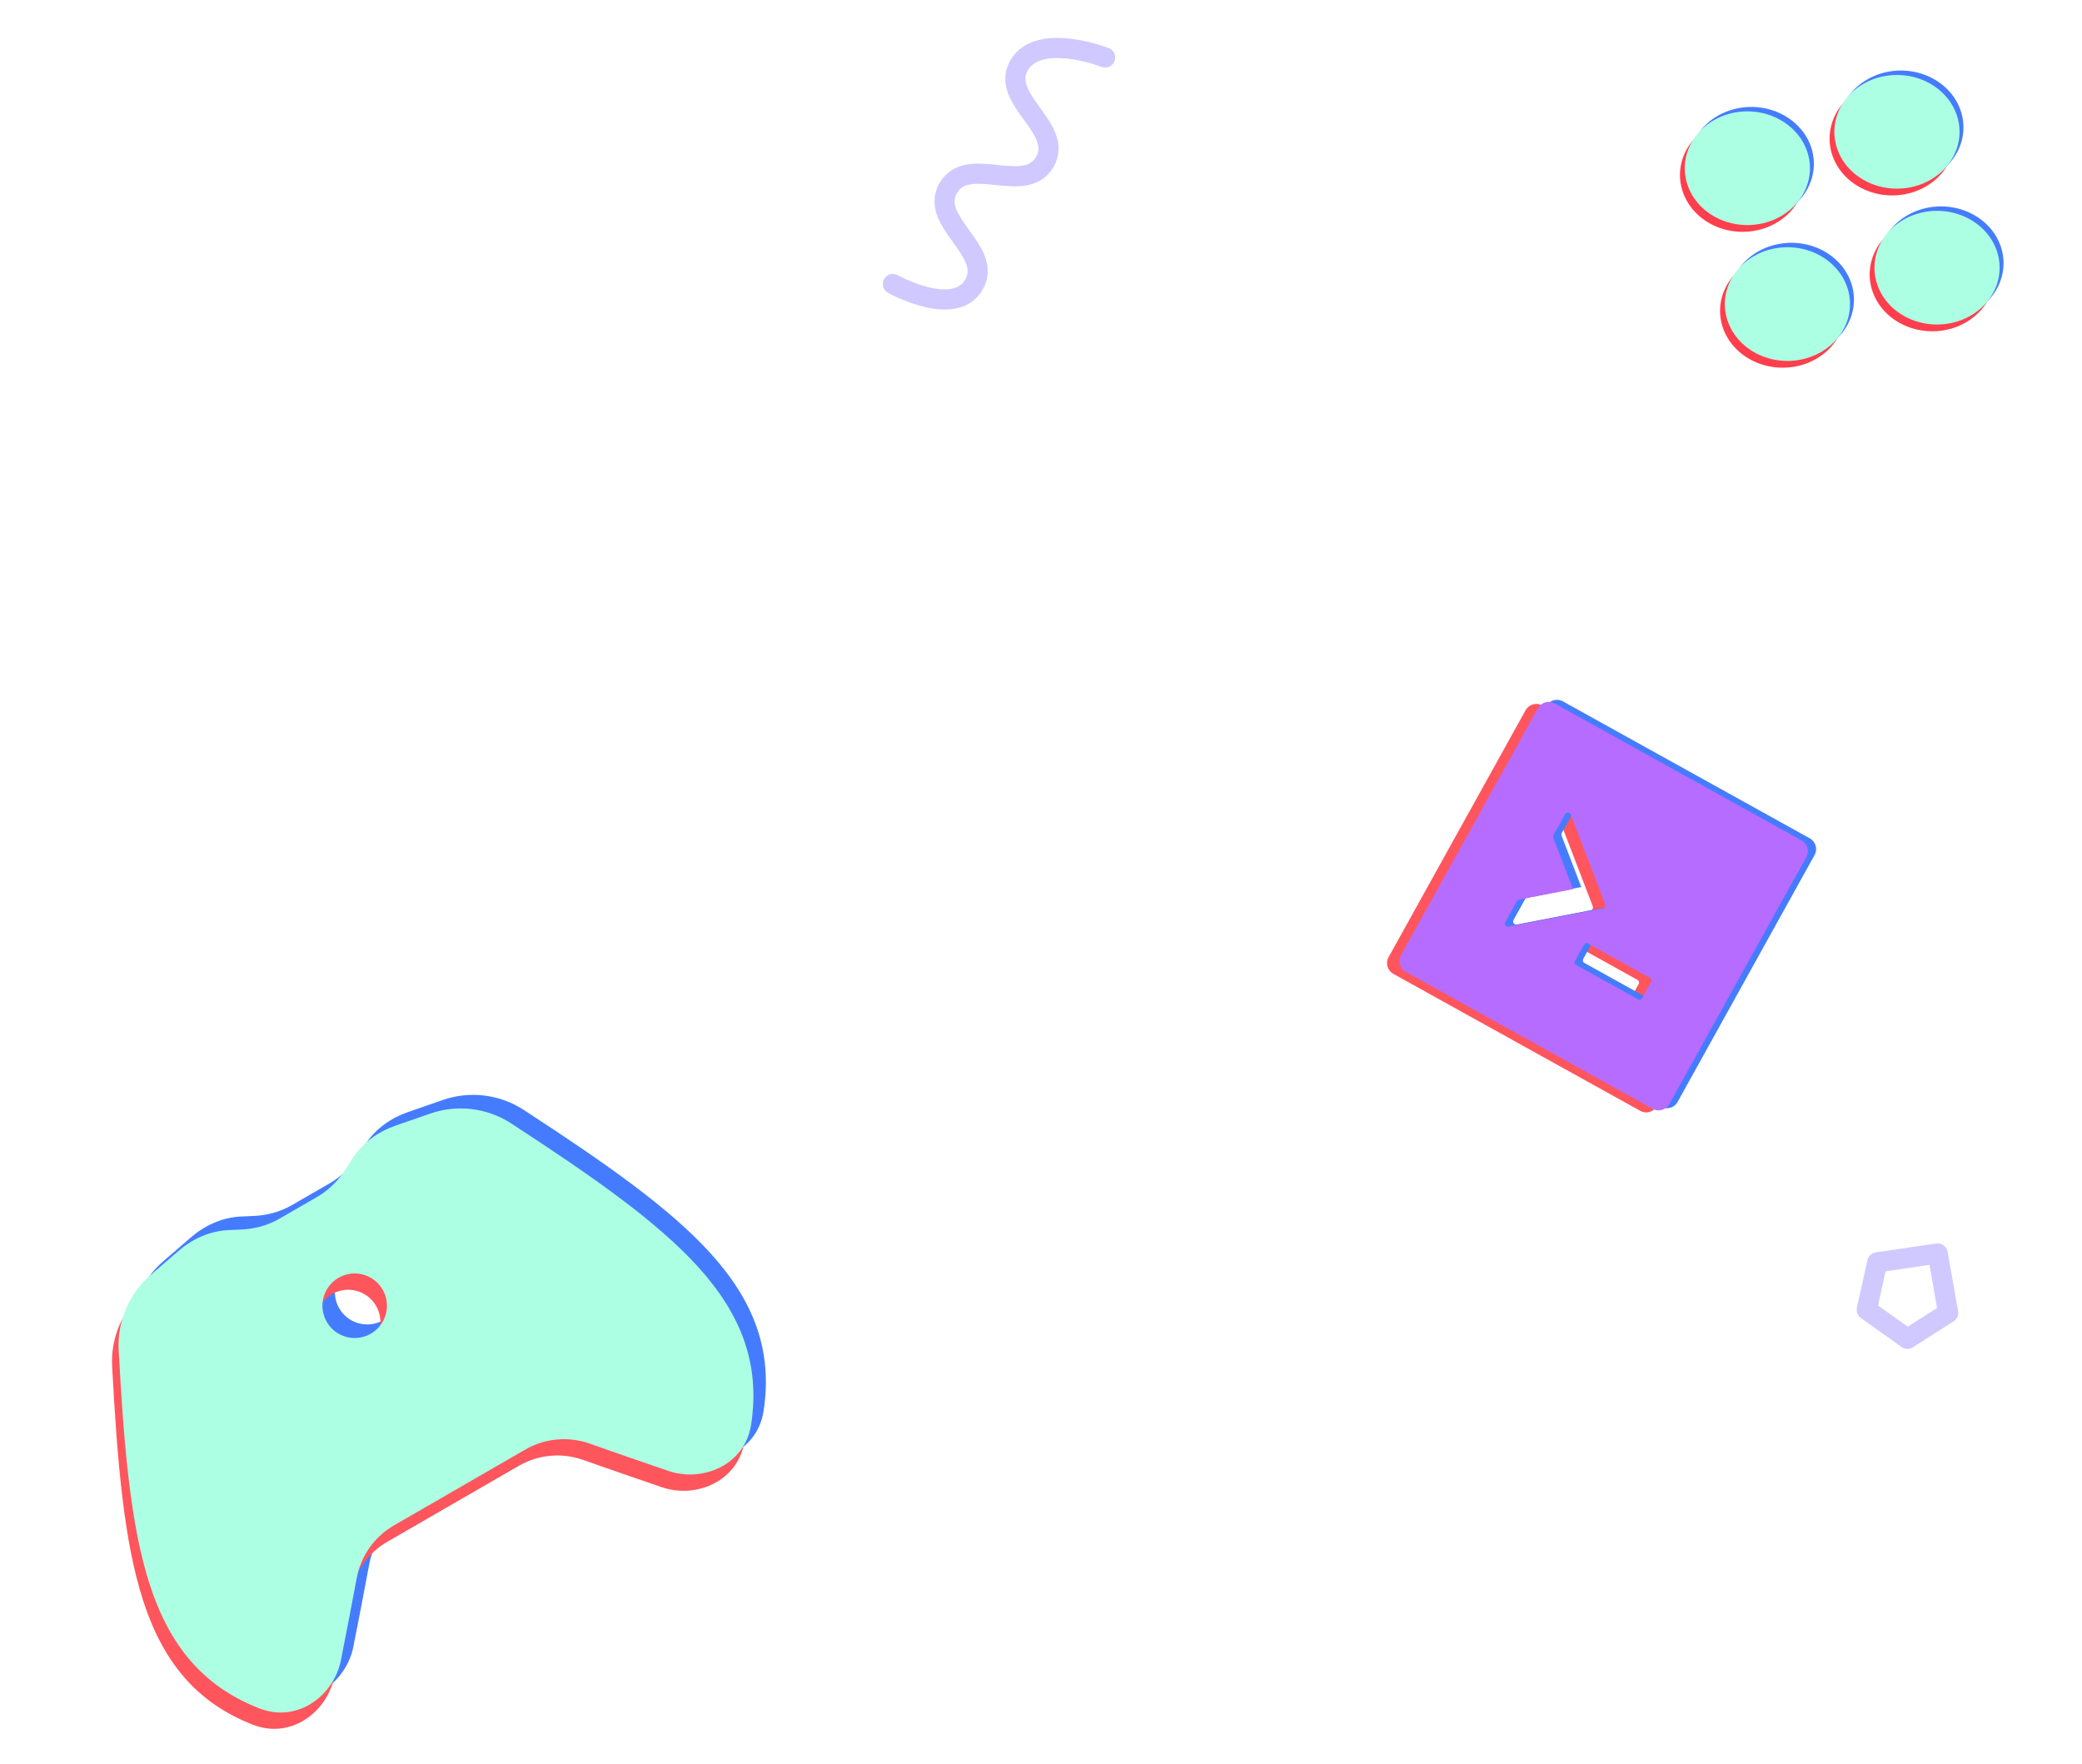
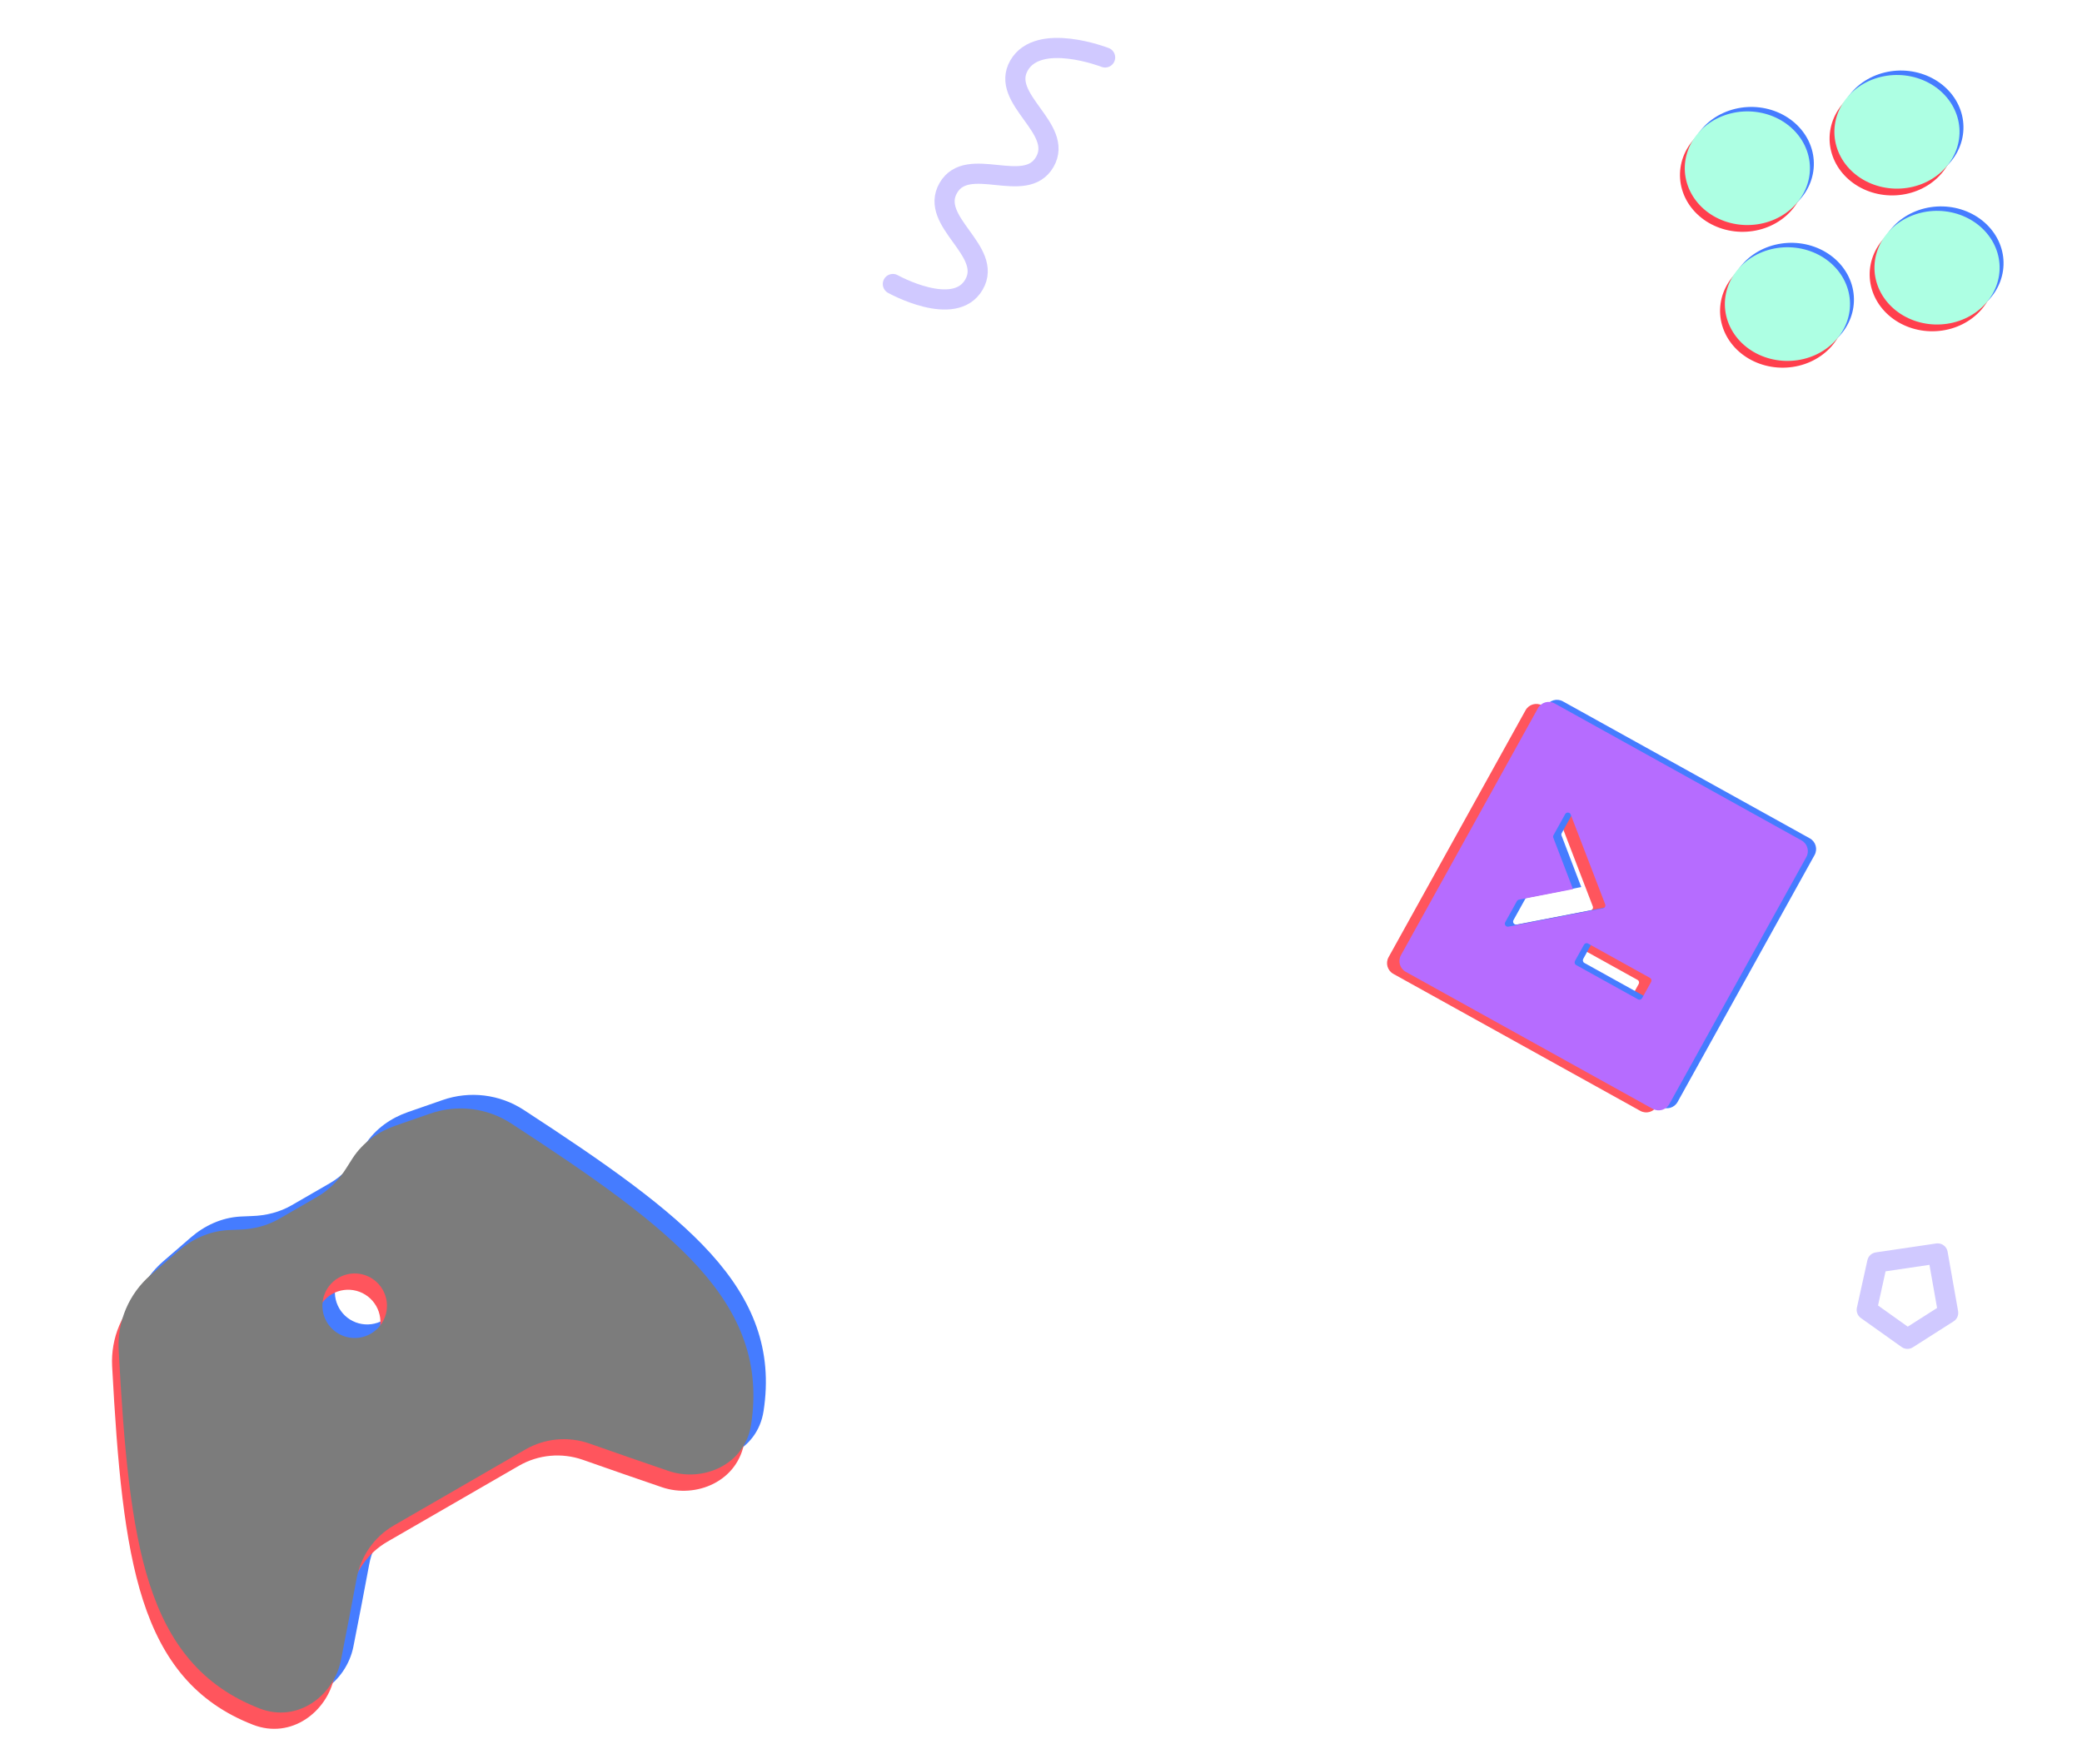
<svg xmlns="http://www.w3.org/2000/svg" width="1033" height="875" viewBox="0 0 1033 875" fill="none">
  <path d="M119.319 603.55C109.816 604.07 101.356 608.159 94.742 613.874L80.899 625.843C75.601 630.424 71.42 636.155 68.676 642.599C65.932 649.043 64.698 656.029 65.067 663.024C67.661 711.31 70.994 749.985 80.396 779.117C90.056 809.016 106.416 829.776 134.955 840.858C154.026 848.261 171.883 834.289 175.337 816.934C178.025 803.354 180.64 789.76 183.18 776.152C184.19 770.733 186.359 765.596 189.54 761.093C192.721 756.591 196.838 752.83 201.609 750.068L266.899 712.373C276.54 706.806 288.16 705.739 298.709 709.451C311.762 714.056 324.84 718.591 337.942 723.054C354.696 728.733 375.734 720.258 378.852 700.044C383.524 669.788 373.726 645.24 352.666 621.931C332.134 599.216 300.307 576.991 259.791 550.609C253.918 546.792 247.251 544.368 240.298 543.522C233.346 542.677 226.292 543.432 219.675 545.729L202.395 551.729C194.135 554.593 186.357 559.879 181.155 567.849C180.124 569.427 179.113 571.019 178.123 572.624C174.367 578.677 169.459 583.665 163.661 587.012L144.669 597.977C138.864 601.329 132.095 603.092 124.978 603.307C123.09 603.365 121.204 603.446 119.319 603.55ZM190.179 654.936C186.5 657.061 182.127 657.636 178.024 656.537C173.92 655.437 170.421 652.752 168.297 649.073C166.173 645.394 165.597 641.022 166.697 636.918C167.797 632.815 170.481 629.316 174.16 627.192C177.84 625.067 182.212 624.492 186.315 625.591C190.419 626.691 193.918 629.376 196.042 633.055C198.166 636.734 198.742 641.106 197.642 645.21C196.543 649.313 193.858 652.812 190.179 654.936Z" fill="#457CFF" />
  <path d="M109.887 618.371C100.385 618.891 91.925 622.98 85.31 628.695L71.467 640.664C66.169 645.245 61.989 650.976 59.245 657.421C56.501 663.865 55.266 670.851 55.636 677.845C58.229 726.131 61.562 764.806 70.965 793.939C80.625 823.837 96.985 844.597 125.524 855.68C144.595 863.082 162.451 849.111 165.905 831.755C168.594 818.175 171.208 804.581 173.749 790.973C174.758 785.554 176.928 780.417 180.108 775.915C183.289 771.412 187.406 767.651 192.177 764.889L257.467 727.194C267.109 721.628 278.728 720.561 289.278 724.273C302.331 728.878 315.408 733.412 328.51 737.875C345.264 743.554 366.303 735.079 369.421 714.866C374.092 684.609 364.294 660.061 343.235 636.753C322.703 614.037 290.876 591.812 250.359 565.431C244.487 561.614 237.819 559.19 230.867 558.344C223.914 557.498 216.86 558.253 210.244 560.551L192.964 566.55C184.703 569.414 176.925 574.7 171.723 582.67C170.692 584.249 169.681 585.84 168.691 587.445C164.935 593.498 160.028 598.486 154.229 601.834L135.238 612.798C129.432 616.15 122.663 617.913 115.546 618.128C113.659 618.187 111.773 618.268 109.887 618.371ZM180.747 669.758C177.068 671.882 172.696 672.457 168.592 671.358C164.488 670.258 160.99 667.574 158.866 663.894C156.741 660.215 156.166 655.843 157.265 651.739C158.365 647.636 161.05 644.137 164.729 642.013C168.408 639.889 172.78 639.313 176.884 640.413C180.987 641.512 184.486 644.197 186.61 647.876C188.734 651.555 189.31 655.928 188.211 660.031C187.111 664.135 184.426 667.633 180.747 669.758Z" fill="#FF555D" />
-   <path d="M113.131 610.287C103.628 610.807 95.168 614.896 88.554 620.61L74.711 632.579C69.413 637.16 65.232 642.892 62.488 649.336C59.744 655.78 58.51 662.766 58.879 669.76C61.473 718.047 64.806 756.722 74.208 785.854C83.868 815.753 100.228 836.512 128.767 847.595C147.838 854.998 165.695 841.026 169.149 823.67C171.837 810.091 174.452 796.497 176.992 782.889C178.002 777.47 180.171 772.333 183.352 767.83C186.533 763.328 190.65 759.567 195.421 756.805L260.711 719.109C270.352 713.543 281.972 712.476 292.521 716.188C305.574 720.793 318.652 725.327 331.754 729.79C348.508 735.47 369.546 726.994 372.664 706.781C377.336 676.524 367.538 651.977 346.478 628.668C325.946 605.952 294.119 583.728 253.603 557.346C247.73 553.529 241.063 551.105 234.11 550.259C227.158 549.414 220.104 550.168 213.487 552.466L196.207 558.466C187.947 561.33 180.169 566.616 174.967 574.586C173.936 576.164 172.925 577.756 171.935 579.361C168.179 585.413 163.271 590.401 157.473 593.749L138.481 604.714C132.676 608.066 125.907 609.828 118.79 610.044C116.902 610.102 115.016 610.183 113.131 610.287ZM183.991 661.673C180.312 663.797 175.939 664.373 171.836 663.273C167.732 662.174 164.233 659.489 162.109 655.81C159.985 652.131 159.409 647.759 160.509 643.655C161.609 639.551 164.293 636.053 167.972 633.928C171.652 631.804 176.024 631.229 180.127 632.328C184.231 633.428 187.73 636.112 189.854 639.792C191.978 643.471 192.554 647.843 191.454 651.947C190.355 656.05 187.67 659.549 183.991 661.673Z" fill="#ADFFE3" />
+   <path d="M113.131 610.287C103.628 610.807 95.168 614.896 88.554 620.61L74.711 632.579C69.413 637.16 65.232 642.892 62.488 649.336C59.744 655.78 58.51 662.766 58.879 669.76C61.473 718.047 64.806 756.722 74.208 785.854C83.868 815.753 100.228 836.512 128.767 847.595C147.838 854.998 165.695 841.026 169.149 823.67C171.837 810.091 174.452 796.497 176.992 782.889C178.002 777.47 180.171 772.333 183.352 767.83C186.533 763.328 190.65 759.567 195.421 756.805L260.711 719.109C270.352 713.543 281.972 712.476 292.521 716.188C305.574 720.793 318.652 725.327 331.754 729.79C348.508 735.47 369.546 726.994 372.664 706.781C377.336 676.524 367.538 651.977 346.478 628.668C325.946 605.952 294.119 583.728 253.603 557.346C247.73 553.529 241.063 551.105 234.11 550.259C227.158 549.414 220.104 550.168 213.487 552.466L196.207 558.466C187.947 561.33 180.169 566.616 174.967 574.586C173.936 576.164 172.925 577.756 171.935 579.361C168.179 585.413 163.271 590.401 157.473 593.749L138.481 604.714C132.676 608.066 125.907 609.828 118.79 610.044C116.902 610.102 115.016 610.183 113.131 610.287ZM183.991 661.673C180.312 663.797 175.939 664.373 171.836 663.273C167.732 662.174 164.233 659.489 162.109 655.81C159.985 652.131 159.409 647.759 160.509 643.655C161.609 639.551 164.293 636.053 167.972 633.928C171.652 631.804 176.024 631.229 180.127 632.328C184.231 633.428 187.73 636.112 189.854 639.792C191.978 643.471 192.554 647.843 191.454 651.947C190.355 656.05 187.67 659.549 183.991 661.673Z" fill="#7C7C7C" />
  <path d="M887.703 417.964L765.198 350.003C762.252 348.368 758.551 349.428 756.916 352.374L688.955 474.88C687.32 477.826 688.38 481.527 691.326 483.161L813.832 551.123C816.778 552.757 820.479 551.697 822.113 548.751L890.075 426.246C891.709 423.3 890.649 419.599 887.703 417.964ZM789.135 451.68L742.31 460.749C741.038 461.001 740.065 459.655 740.693 458.524L746.482 448.087C746.695 447.705 747.09 447.423 747.528 447.34L774.318 442.132L764.556 416.647C764.47 416.441 764.432 416.218 764.446 415.996C764.46 415.773 764.525 415.557 764.636 415.364L770.426 404.927C771.054 403.796 772.711 403.909 773.17 405.122L790.27 449.632C790.624 450.525 790.079 451.507 789.135 451.68ZM808.604 496.198C808.197 496.93 807.299 497.216 806.616 496.837L775.824 479.754C775.141 479.376 774.908 478.463 775.314 477.73L779.746 469.741C780.153 469.008 781.051 468.723 781.733 469.102L812.526 486.184C813.209 486.563 813.442 487.476 813.036 488.209L808.604 496.198Z" fill="#FF555D" />
  <path d="M897.943 415.917L775.437 347.955C772.491 346.32 768.791 347.38 767.156 350.326L699.194 472.832C697.56 475.778 698.62 479.479 701.566 481.113L824.072 549.075C827.018 550.709 830.718 549.65 832.353 546.703L900.315 424.198C901.949 421.252 900.889 417.551 897.943 415.917ZM799.374 449.632L752.55 458.701C751.278 458.953 750.305 457.608 750.933 456.476L756.722 446.04C756.935 445.657 757.33 445.375 757.768 445.292L784.558 440.084L774.796 414.599C774.71 414.393 774.672 414.171 774.686 413.948C774.7 413.725 774.765 413.509 774.876 413.316L780.666 402.88C781.294 401.748 782.95 401.861 783.41 403.074L800.51 447.584C800.864 448.477 800.319 449.459 799.374 449.632ZM818.843 494.15C818.437 494.883 817.539 495.168 816.856 494.789L786.063 477.707C785.381 477.328 785.147 476.415 785.554 475.682L789.986 467.693C790.392 466.96 791.291 466.675 791.973 467.054L822.766 484.137C823.448 484.515 823.682 485.428 823.276 486.161L818.843 494.15Z" fill="#457CFF" />
  <path d="M893.847 416.95L771.341 348.988C768.395 347.354 764.695 348.413 763.06 351.36L695.099 473.865C693.464 476.811 694.524 480.512 697.47 482.146L819.976 550.108C822.922 551.743 826.622 550.683 828.257 547.737L896.219 425.231C897.853 422.285 896.793 418.584 893.847 416.95ZM795.278 450.665L748.454 459.734C747.182 459.986 746.209 458.641 746.837 457.509L752.626 447.073C752.839 446.69 753.234 446.409 753.672 446.325L780.462 441.118L770.7 415.632C770.614 415.426 770.576 415.204 770.59 414.981C770.604 414.759 770.669 414.542 770.78 414.349L776.57 403.913C777.198 402.781 778.854 402.895 779.314 404.107L796.414 448.618C796.768 449.51 796.223 450.492 795.278 450.665ZM814.747 495.183C814.341 495.916 813.443 496.201 812.76 495.822L781.967 478.74C781.285 478.361 781.051 477.448 781.458 476.716L785.89 468.726C786.296 467.994 787.195 467.708 787.877 468.087L818.67 485.17C819.352 485.548 819.586 486.462 819.18 487.194L814.747 495.183Z" fill="#B66CFF" />
  <path d="M443 140.904C443 140.904 473.56 157.972 483.257 141.177C492.953 124.382 460.807 110.062 470.503 93.267C480.2 76.471 508.675 97.151 518.372 80.356C528.069 63.561 495.922 49.241 505.618 32.446C515.315 15.65 548.311 28.5 548.311 28.5" stroke="#D0C9FF" stroke-width="10" stroke-linecap="round" stroke-linejoin="round" />
  <path d="M931.406 626.288L961.392 621.859L966.598 651.339L946.396 664.208L926.201 649.833L931.406 626.288Z" stroke="#D0C9FF" stroke-width="10" stroke-linejoin="round" />
  <path d="M884.436 56.832C891.568 60.571 896.772 66.73 898.903 73.953C901.034 81.177 899.919 88.873 895.801 95.35C891.684 101.826 884.902 106.552 876.947 108.487C868.993 110.423 860.518 109.41 853.386 105.67C846.254 101.931 841.05 95.773 838.919 88.549C836.787 81.326 837.903 73.629 842.021 67.153C846.138 60.676 852.92 55.951 860.874 54.015C868.829 52.08 877.304 53.093 884.436 56.832ZM958.663 38.771C965.794 42.51 970.998 48.669 973.13 55.892C975.261 63.115 974.145 70.812 970.028 77.288C965.91 83.765 959.128 88.49 951.174 90.426C943.22 92.362 934.744 91.348 927.613 87.609C920.481 83.87 915.277 77.711 913.145 70.488C911.014 63.264 912.13 55.568 916.247 49.092C920.365 42.615 927.147 37.889 935.101 35.954C943.056 34.018 951.531 35.032 958.663 38.771ZM904.325 124.238C911.457 127.977 916.661 134.136 918.792 141.359C920.923 148.583 919.808 156.279 915.69 162.756C911.573 169.232 904.791 173.958 896.836 175.893C888.882 177.829 880.407 176.815 873.275 173.076C866.143 169.337 860.939 163.178 858.808 155.955C856.676 148.732 857.792 141.035 861.91 134.559C866.027 128.082 872.809 123.357 880.763 121.421C888.718 119.486 897.193 120.499 904.325 124.238ZM978.552 106.177C985.683 109.916 990.887 116.074 993.019 123.298C995.15 130.521 994.034 138.218 989.917 144.694C985.799 151.171 979.017 155.896 971.063 157.832C963.109 159.767 954.633 158.754 947.502 155.015C940.37 151.276 935.166 145.117 933.034 137.894C930.903 130.67 932.019 122.974 936.136 116.497C940.254 110.021 947.036 105.295 954.99 103.36C962.945 101.424 971.42 102.437 978.552 106.177Z" fill="#457CFF" />
  <path d="M880.109 62.395C887.241 66.134 892.445 72.293 894.576 79.516C896.708 86.74 895.592 94.436 891.474 100.913C887.357 107.389 880.575 112.115 872.621 114.05C864.666 115.986 856.191 114.973 849.059 111.233C841.927 107.494 836.723 101.336 834.592 94.112C832.461 86.889 833.576 79.192 837.694 72.716C841.811 66.239 848.593 61.514 856.548 59.578C864.502 57.643 872.978 58.656 880.109 62.395ZM954.336 44.334C961.468 48.073 966.672 54.231 968.803 61.455C970.934 68.678 969.819 76.375 965.701 82.851C961.584 89.328 954.802 94.053 946.847 95.989C938.893 97.924 930.418 96.911 923.286 93.172C916.154 89.433 910.95 83.274 908.819 76.051C906.687 68.827 907.803 61.131 911.921 54.654C916.038 48.178 922.82 43.452 930.775 41.517C938.729 39.581 947.204 40.594 954.336 44.334ZM899.998 129.801C907.13 133.54 912.334 139.699 914.465 146.922C916.597 154.146 915.481 161.842 911.363 168.319C907.246 174.795 900.464 179.521 892.51 181.456C884.555 183.392 876.08 182.378 868.948 178.639C861.816 174.9 856.612 168.741 854.481 161.518C852.35 154.295 853.465 146.598 857.583 140.122C861.7 133.645 868.482 128.92 876.437 126.984C884.391 125.049 892.867 126.062 899.998 129.801ZM974.225 111.74C981.357 115.479 986.561 121.637 988.692 128.861C990.823 136.084 989.708 143.781 985.59 150.257C981.473 156.734 974.691 161.459 966.736 163.395C958.782 165.33 950.307 164.317 943.175 160.578C936.043 156.839 930.839 150.68 928.708 143.457C926.576 136.233 927.692 128.537 931.81 122.06C935.927 115.584 942.709 110.858 950.664 108.923C958.618 106.987 967.093 108 974.225 111.74Z" fill="#FF3F4D" />
  <path d="M882.488 59.038C889.619 62.778 894.823 68.936 896.955 76.16C899.086 83.383 897.97 91.08 893.853 97.556C889.735 104.032 882.953 108.758 874.999 110.694C867.045 112.629 858.569 111.616 851.438 107.877C844.306 104.138 839.102 97.979 836.97 90.755C834.839 83.532 835.955 75.835 840.072 69.359C844.19 62.883 850.972 58.157 858.926 56.221C866.881 54.286 875.356 55.299 882.488 59.038ZM956.714 40.977C963.846 44.716 969.05 50.875 971.182 58.098C973.313 65.322 972.197 73.018 968.08 79.495C963.962 85.971 957.18 90.697 949.226 92.632C941.271 94.568 932.796 93.555 925.664 89.815C918.533 86.076 913.329 79.918 911.197 72.694C909.066 65.471 910.182 57.774 914.299 51.298C918.417 44.821 925.199 40.096 933.153 38.16C941.107 36.225 949.583 37.238 956.714 40.977ZM902.377 126.444C909.508 130.183 914.712 136.342 916.844 143.566C918.975 150.789 917.859 158.485 913.742 164.962C909.624 171.438 902.842 176.164 894.888 178.1C886.934 180.035 878.458 179.022 871.327 175.283C864.195 171.543 858.991 165.385 856.859 158.161C854.728 150.938 855.844 143.241 859.961 136.765C864.079 130.289 870.861 125.563 878.815 123.627C886.77 121.692 895.245 122.705 902.377 126.444ZM976.603 108.383C983.735 112.122 988.939 118.281 991.071 125.504C993.202 132.728 992.086 140.424 987.969 146.901C983.851 153.377 977.069 158.103 969.115 160.038C961.16 161.974 952.685 160.96 945.553 157.221C938.422 153.482 933.218 147.323 931.086 140.1C928.955 132.877 930.071 125.18 934.188 118.704C938.306 112.227 945.088 107.502 953.042 105.566C960.996 103.63 969.472 104.644 976.603 108.383Z" fill="#ADFFE3" />
</svg>
